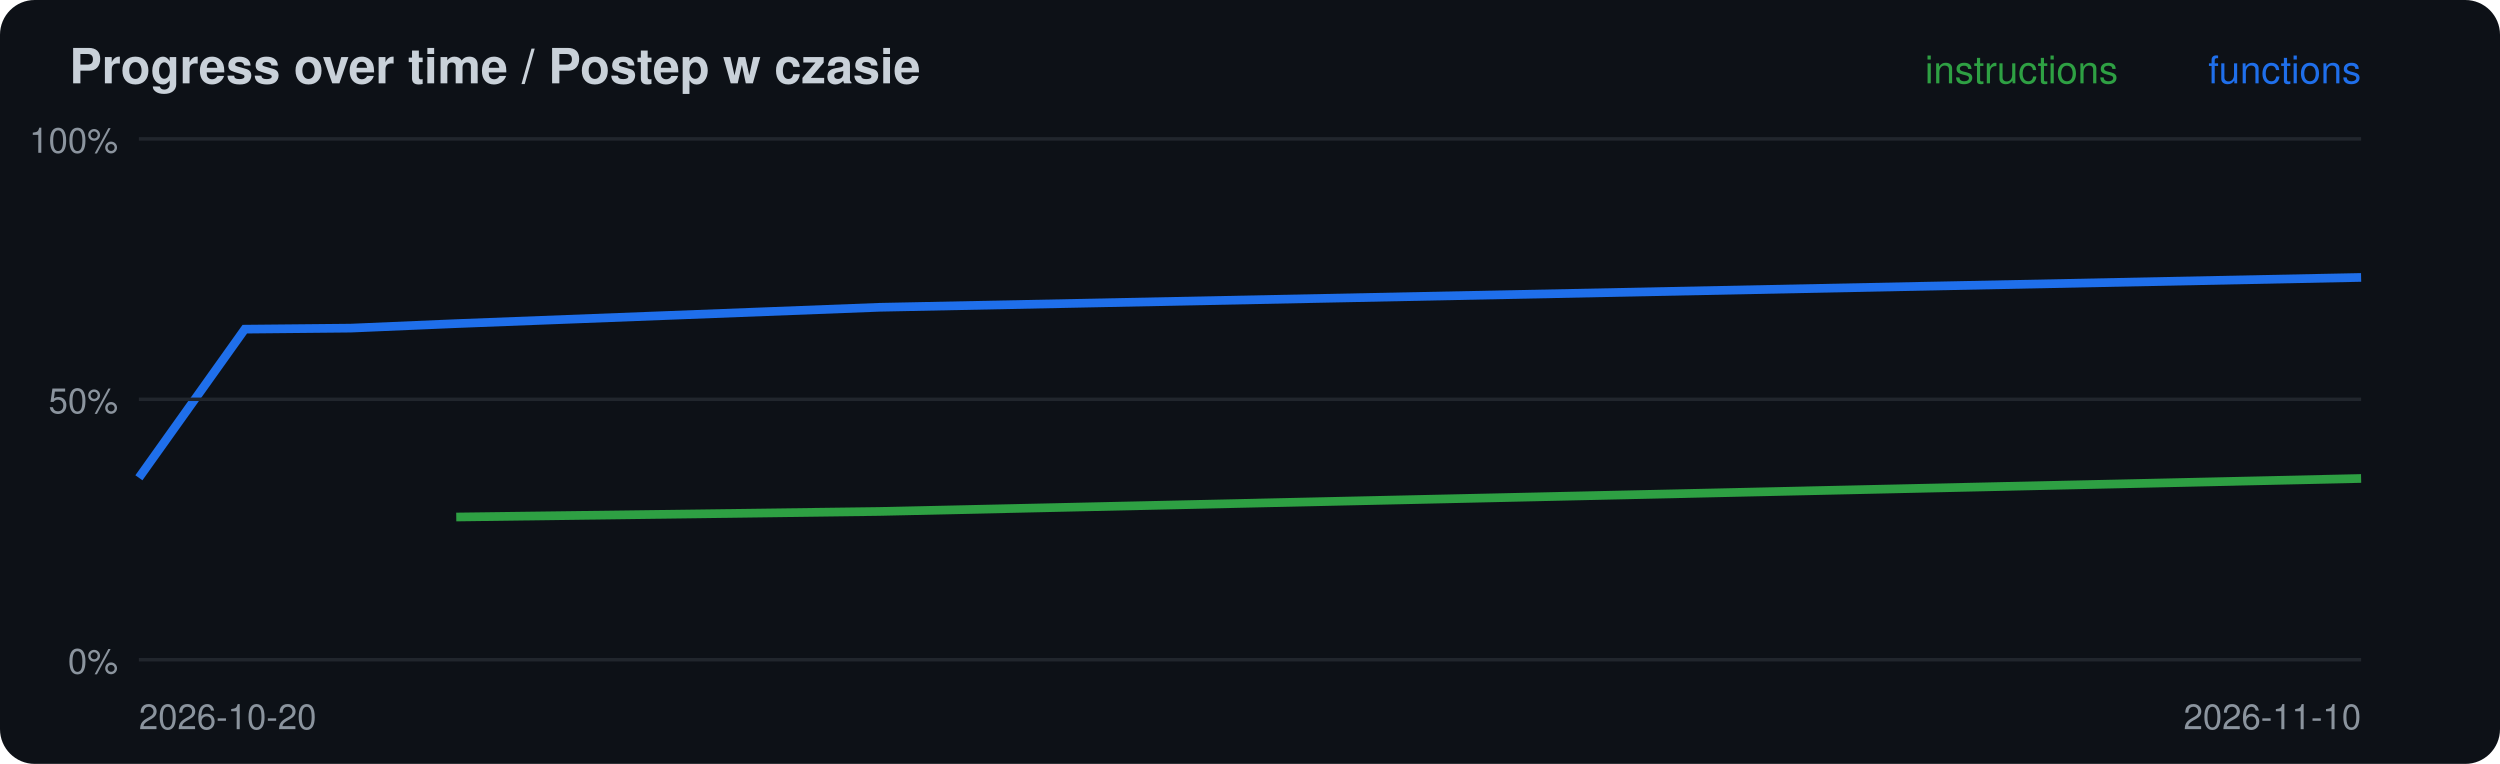
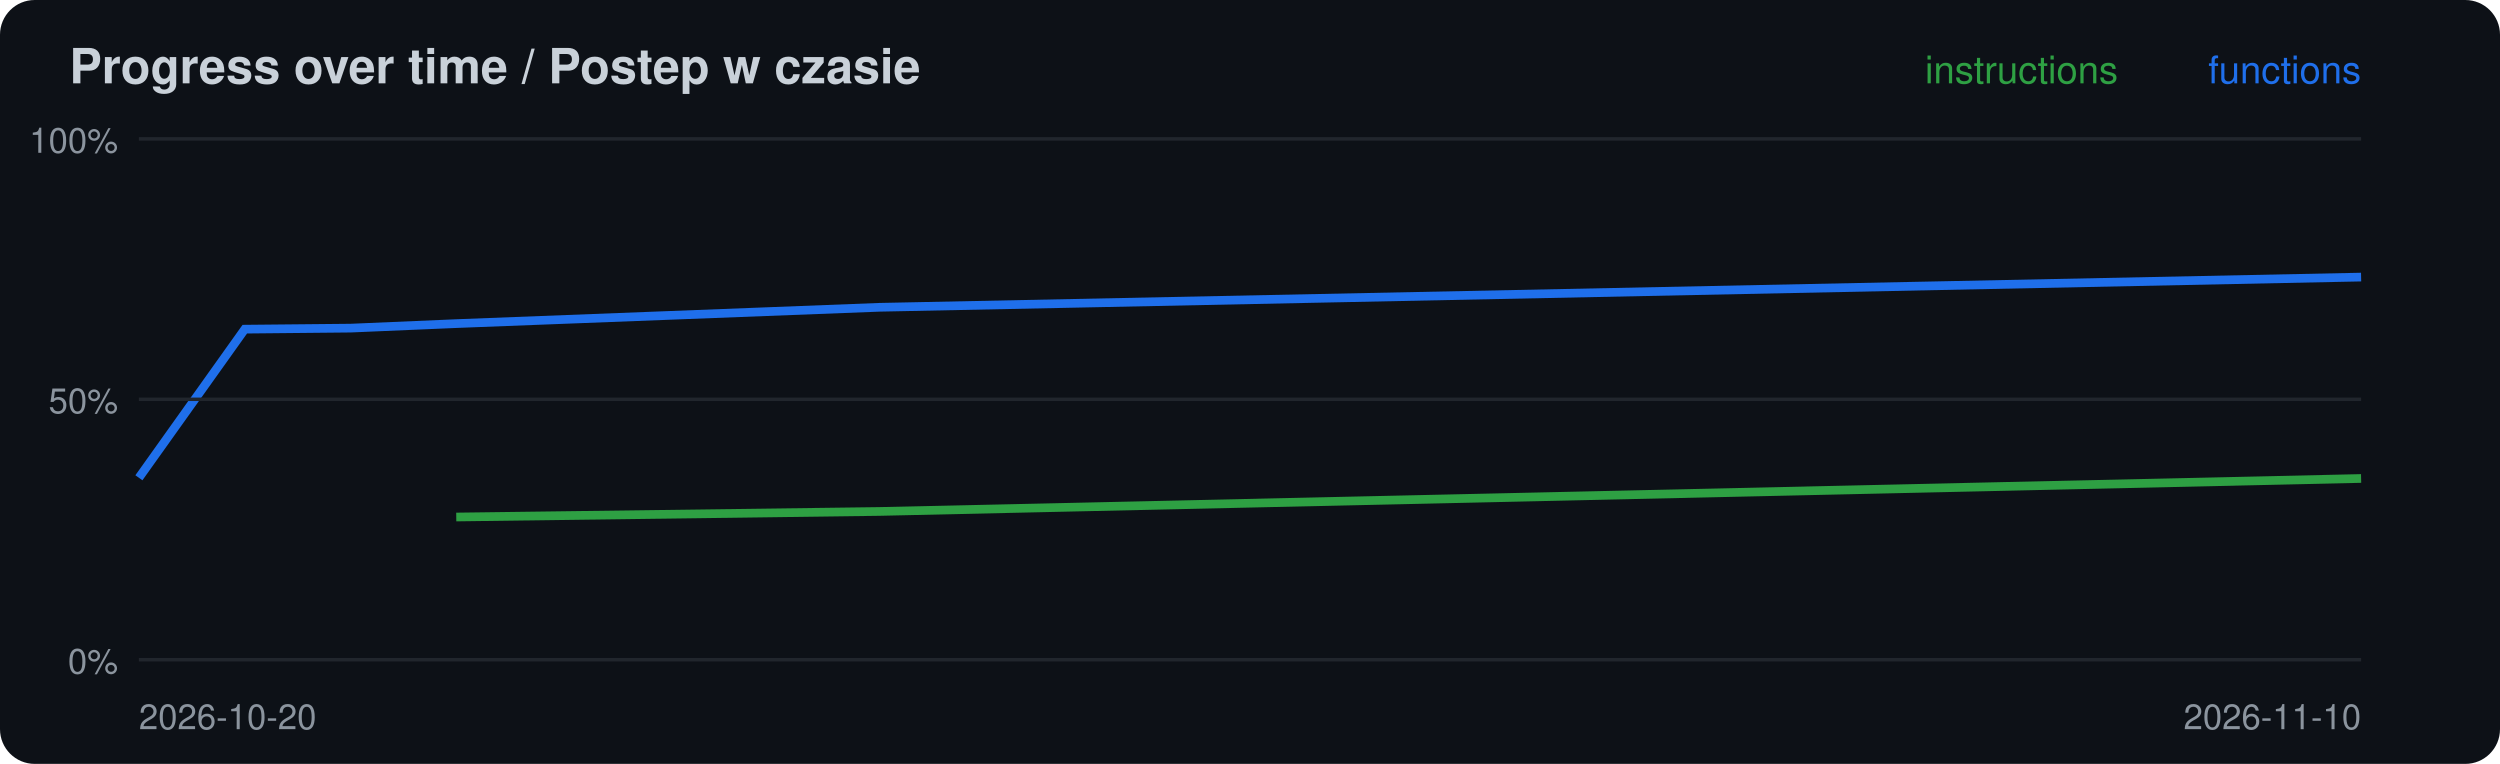
<svg xmlns="http://www.w3.org/2000/svg" width="720" height="220" viewBox="0 0 720 220">
  <rect width="720" height="220" rx="10" fill="#0d1117" />
  <text x="20" y="24" font-family="-apple-system,Segoe UI,Helvetica,Arial,sans-serif" font-size="14" font-weight="600" fill="#c9d1d9">Progress over time / Postep w czasie</text>
  <polyline points="131.4,148.9 253.3,147.3 680.0,137.8" fill="none" stroke="#2ea043" stroke-width="2.5" />
-   <polyline points="40.0,137.6 70.5,94.8 101.0,94.5 131.4,93.2 253.3,88.5 680.0,79.9" fill="none" stroke="#1f6feb" stroke-width="2.5" />
+   <polyline points="40.0,137.6 70.5,94.8 101.0,94.5 131.4,93.2 253.3,88.5 680.0,79.8" fill="none" stroke="#1f6feb" stroke-width="2.5" />
  <line x1="40" x2="680" y1="190.0" y2="190.0" stroke="#21262d" />
  <text x="34" y="194.0" font-family="-apple-system,Segoe UI,Helvetica,Arial,sans-serif" font-size="10" fill="#8b949e" text-anchor="end">0%</text>
  <line x1="40" x2="680" y1="115.0" y2="115.0" stroke="#21262d" />
  <text x="34" y="119.0" font-family="-apple-system,Segoe UI,Helvetica,Arial,sans-serif" font-size="10" fill="#8b949e" text-anchor="end">50%</text>
  <line x1="40" x2="680" y1="40.0" y2="40.0" stroke="#21262d" />
  <text x="34" y="44.0" font-family="-apple-system,Segoe UI,Helvetica,Arial,sans-serif" font-size="10" fill="#8b949e" text-anchor="end">100%</text>
  <text x="40" y="210" font-family="-apple-system,Segoe UI,Helvetica,Arial,sans-serif" font-size="10" fill="#8b949e">2026-10-20</text>
  <text x="680" y="24" font-family="-apple-system,Segoe UI,Helvetica,Arial,sans-serif" font-size="11" fill="#1f6feb" text-anchor="end">functions</text>
  <text x="610" y="24" font-family="-apple-system,Segoe UI,Helvetica,Arial,sans-serif" font-size="11" fill="#2ea043" text-anchor="end">instructions</text>
  <text x="680" y="210" font-family="-apple-system,Segoe UI,Helvetica,Arial,sans-serif" font-size="10" fill="#8b949e" text-anchor="end">2026-11-10</text>
</svg>
